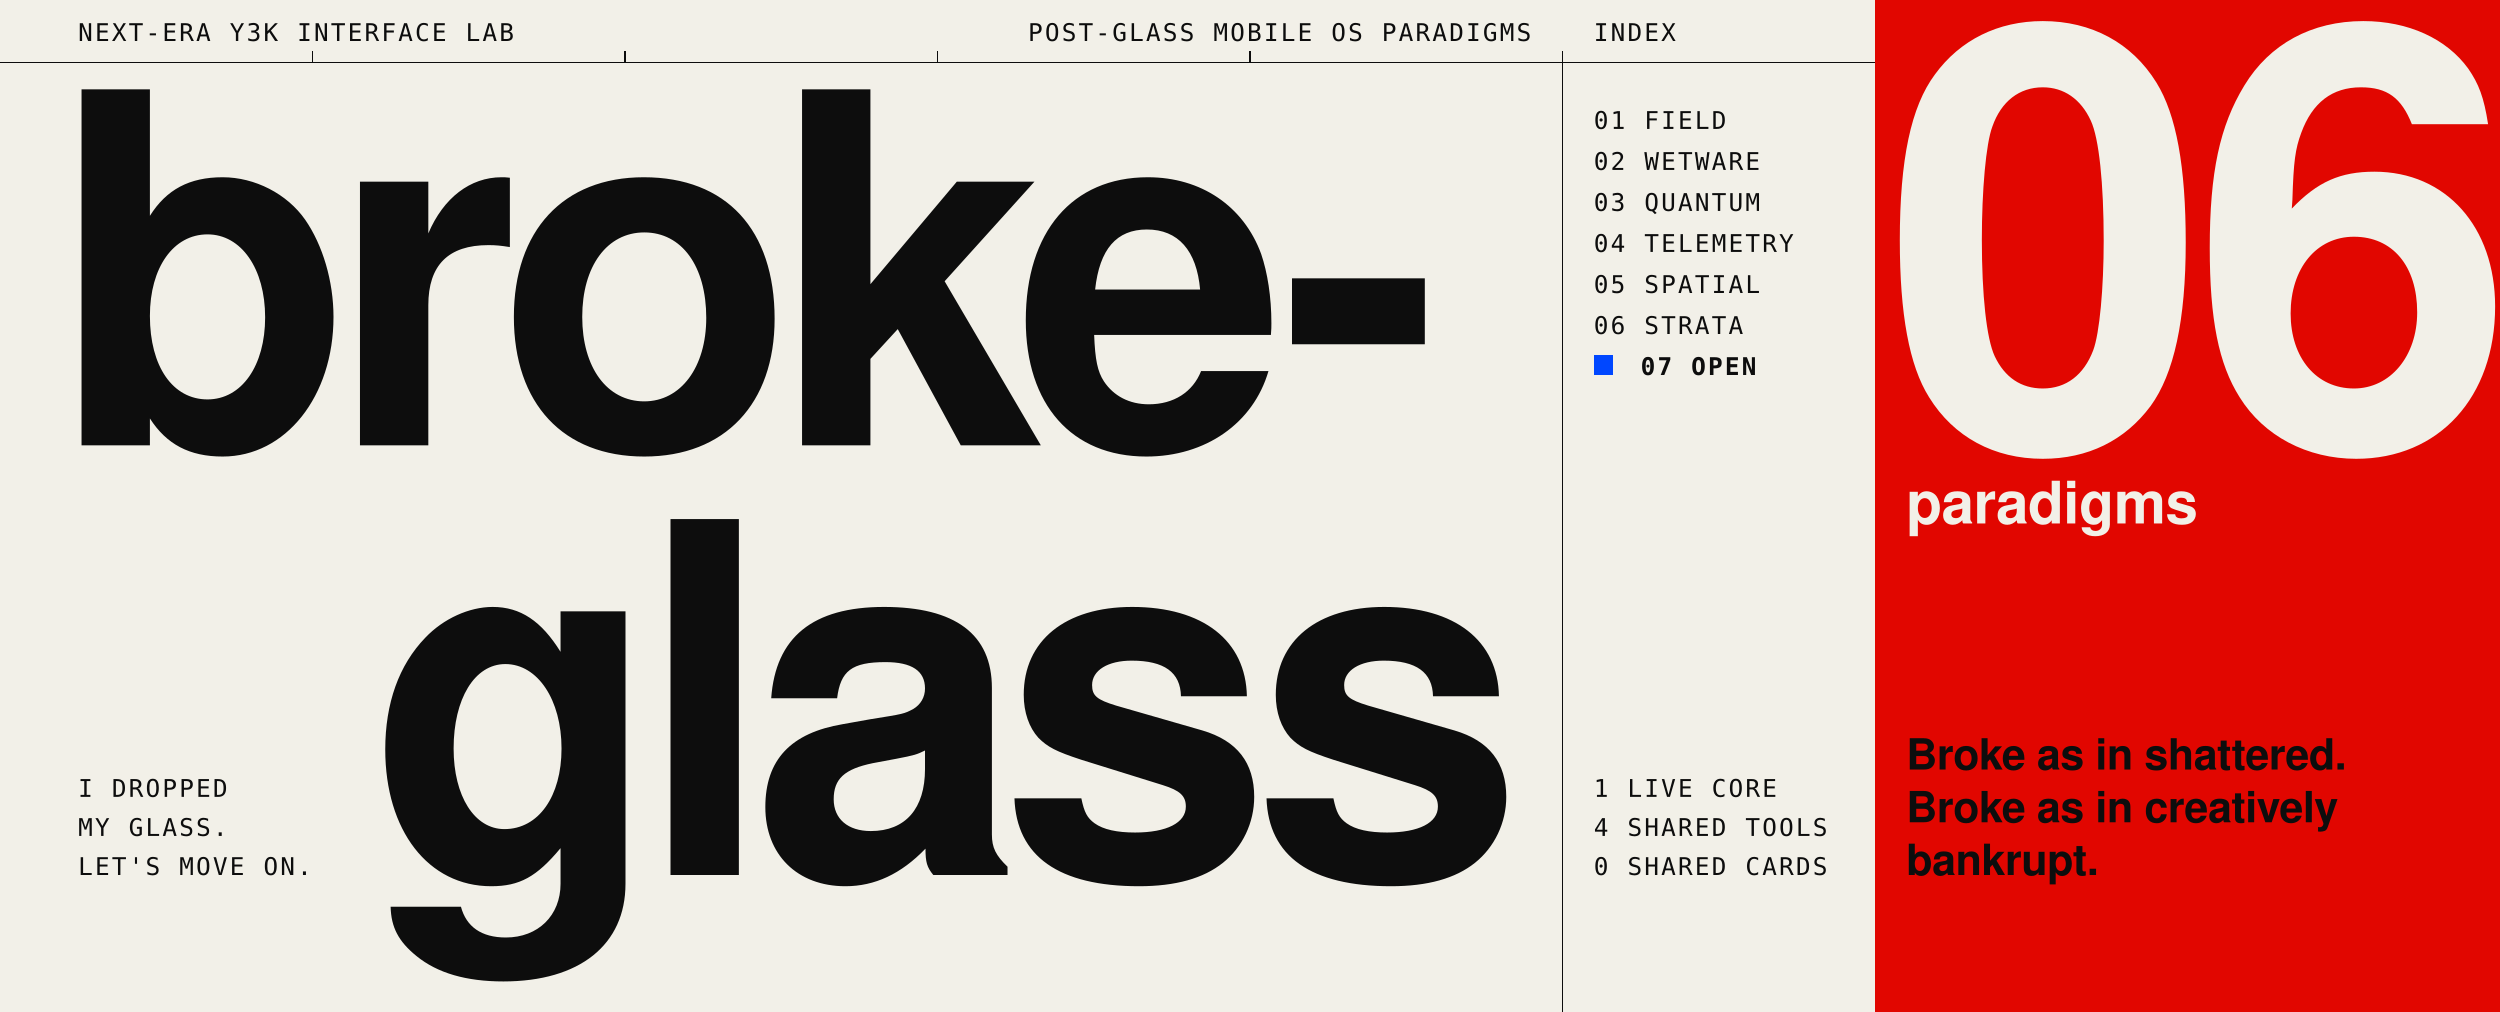
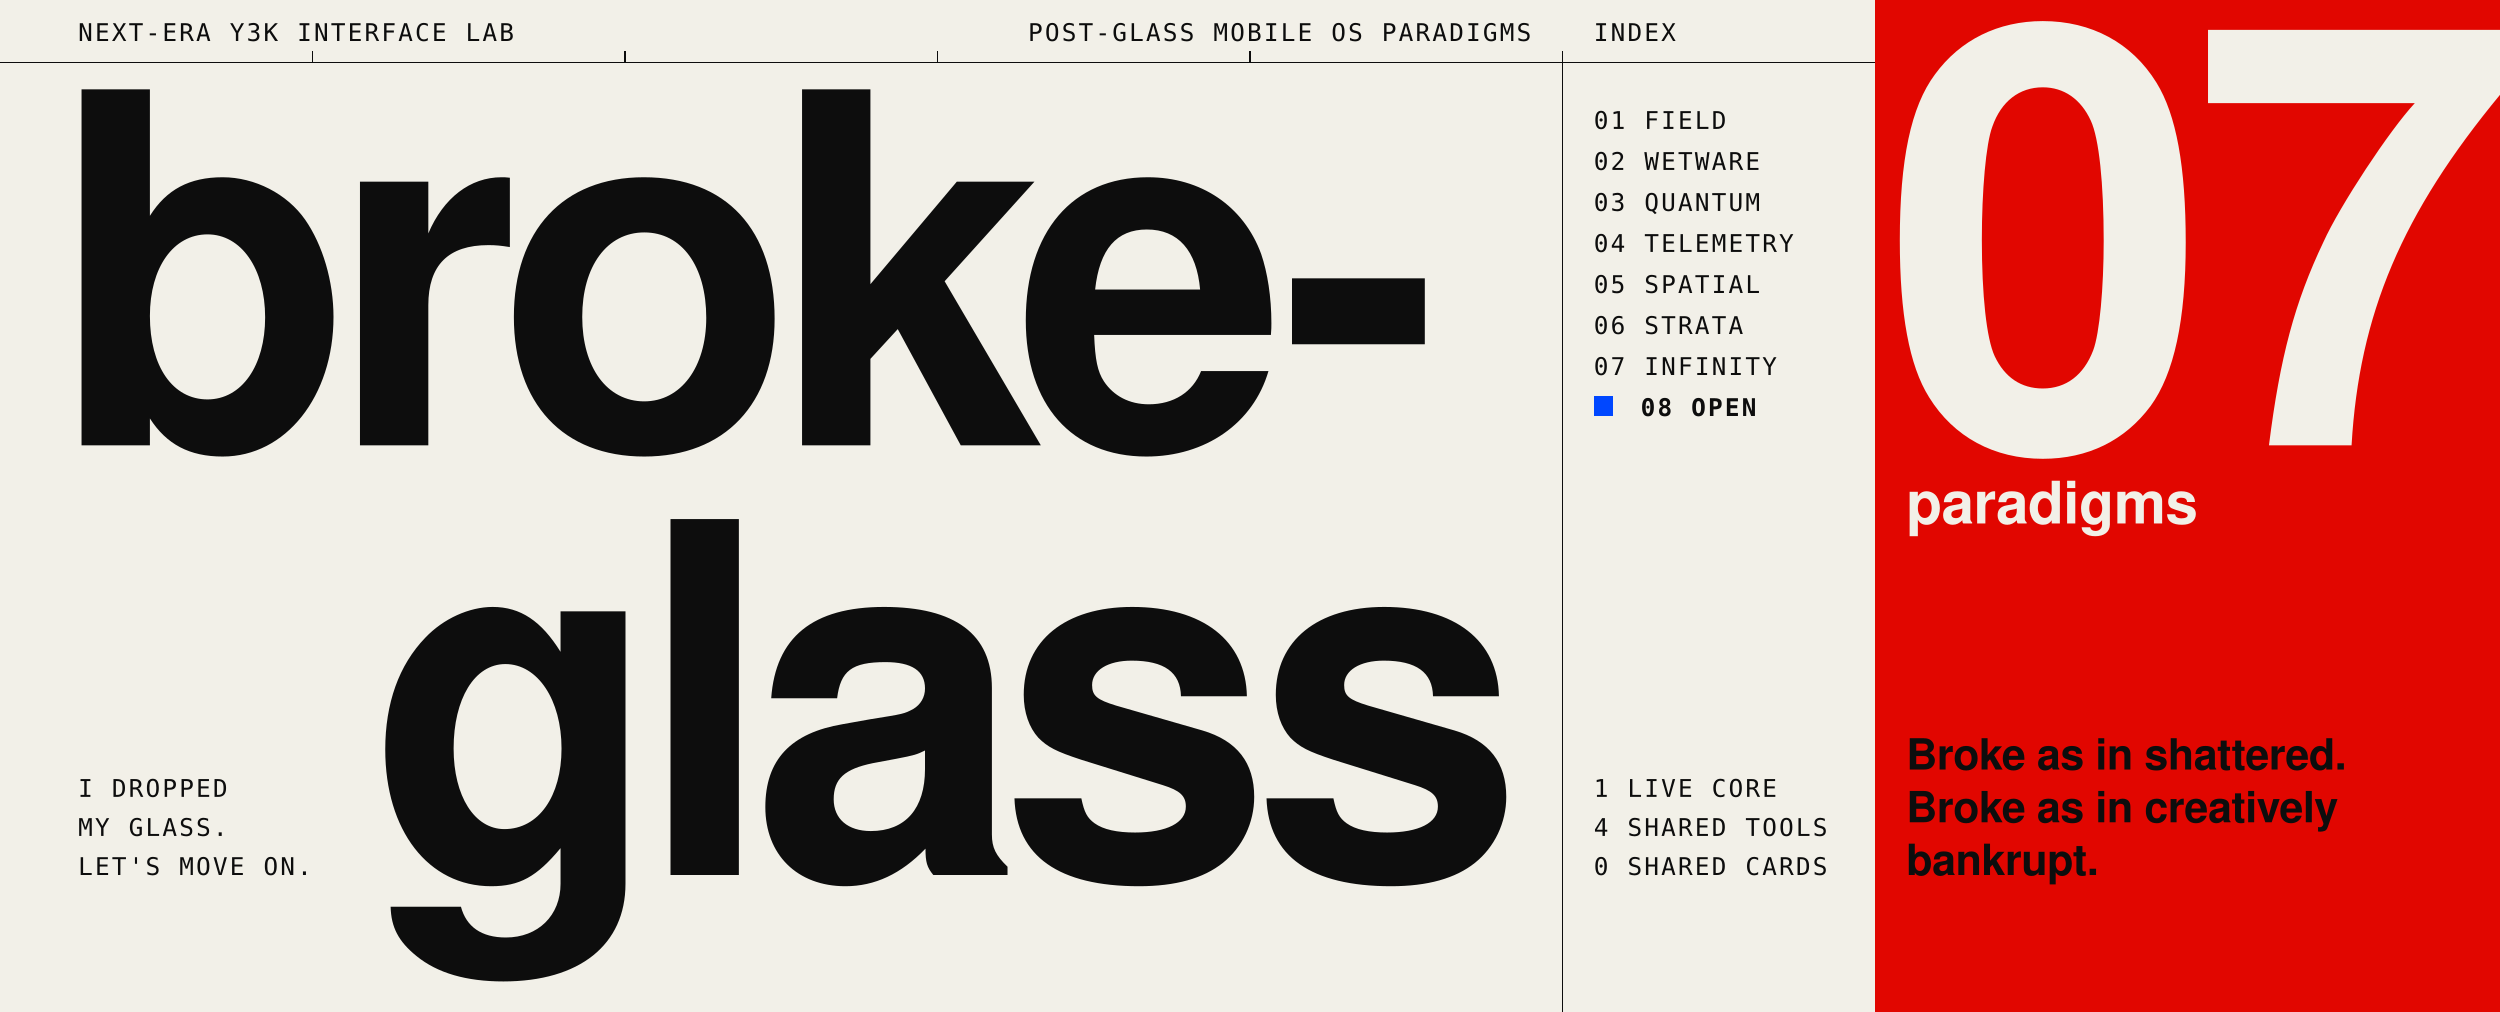
<svg xmlns="http://www.w3.org/2000/svg" width="1280" height="518" viewBox="0 0 1280 518" role="img" aria-labelledby="title description">
  <rect x="0" y="0" width="1280" height="518" fill="#F2F0E8" shape-rendering="crispEdges" />
  <rect x="960" y="0" width="320" height="518" fill="#E10600" shape-rendering="crispEdges" />
  <line x1="0" y1="32" x2="960" y2="32" stroke="#0D0D0D" stroke-width="1" vector-effect="non-scaling-stroke" shape-rendering="crispEdges" />
  <line x1="160" y1="26" x2="160" y2="32" stroke="#0D0D0D" stroke-width="1" vector-effect="non-scaling-stroke" shape-rendering="crispEdges" />
  <line x1="320" y1="26" x2="320" y2="32" stroke="#0D0D0D" stroke-width="1" vector-effect="non-scaling-stroke" shape-rendering="crispEdges" />
  <line x1="480" y1="26" x2="480" y2="32" stroke="#0D0D0D" stroke-width="1" vector-effect="non-scaling-stroke" shape-rendering="crispEdges" />
  <line x1="640" y1="26" x2="640" y2="32" stroke="#0D0D0D" stroke-width="1" vector-effect="non-scaling-stroke" shape-rendering="crispEdges" />
  <line x1="800" y1="26" x2="800" y2="32" stroke="#0D0D0D" stroke-width="1" vector-effect="non-scaling-stroke" shape-rendering="crispEdges" />
  <line x1="800" y1="32" x2="800" y2="518" stroke="#0D0D0D" stroke-width="1" vector-effect="non-scaling-stroke" shape-rendering="crispEdges" />
  <text x="40" y="21" fill="#0D0D0D" font-family="ui-monospace, SFMono-Regular, Menlo, monospace" font-size="12.5" font-weight="500" letter-spacing="1.1">NEXT-ERA Y3K INTERFACE LAB</text>
  <text x="784" y="21" fill="#0D0D0D" font-family="ui-monospace, SFMono-Regular, Menlo, monospace" font-size="12.5" font-weight="500" letter-spacing="1.1" text-anchor="end">POST-GLASS MOBILE OS PARADIGMS</text>
  <text x="816" y="21" fill="#0D0D0D" font-family="ui-monospace, SFMono-Regular, Menlo, monospace" font-size="12.5" font-weight="500" letter-spacing="1.1">INDEX</text>
  <text x="27" y="228" fill="#0D0D0D" font-family="'Helvetica Neue', Helvetica, -apple-system, BlinkMacSystemFont, Arial, sans-serif" font-size="250" font-weight="700" letter-spacing="-11.2" textLength="707.8" lengthAdjust="spacingAndGlyphs">broke-</text>
  <text x="187" y="448" fill="#0D0D0D" font-family="'Helvetica Neue', Helvetica, -apple-system, BlinkMacSystemFont, Arial, sans-serif" font-size="250" font-weight="700" letter-spacing="-11.2" textLength="594.3" lengthAdjust="spacingAndGlyphs">glass</text>
  <text x="40" y="408" fill="#0D0D0D" font-family="ui-monospace, SFMono-Regular, Menlo, monospace" font-size="12.5" font-weight="500" letter-spacing="1.1">I DROPPED</text>
  <text x="40" y="428" fill="#0D0D0D" font-family="ui-monospace, SFMono-Regular, Menlo, monospace" font-size="12.5" font-weight="500" letter-spacing="1.1">MY GLASS.</text>
  <text x="40" y="448" fill="#0D0D0D" font-family="ui-monospace, SFMono-Regular, Menlo, monospace" font-size="12.5" font-weight="500" letter-spacing="1.1">LET'S MOVE ON.</text>
  <text x="816" y="66" fill="#0D0D0D" font-family="ui-monospace, SFMono-Regular, Menlo, monospace" font-size="12.5" font-weight="500" letter-spacing="1.1">01  FIELD</text>
  <text x="816" y="87" fill="#0D0D0D" font-family="ui-monospace, SFMono-Regular, Menlo, monospace" font-size="12.5" font-weight="500" letter-spacing="1.1">02  WETWARE</text>
  <text x="816" y="108" fill="#0D0D0D" font-family="ui-monospace, SFMono-Regular, Menlo, monospace" font-size="12.5" font-weight="500" letter-spacing="1.1">03  QUANTUM</text>
  <text x="816" y="129" fill="#0D0D0D" font-family="ui-monospace, SFMono-Regular, Menlo, monospace" font-size="12.5" font-weight="500" letter-spacing="1.1">04  TELEMETRY</text>
  <text x="816" y="150" fill="#0D0D0D" font-family="ui-monospace, SFMono-Regular, Menlo, monospace" font-size="12.5" font-weight="500" letter-spacing="1.1">05  SPATIAL</text>
  <text x="816" y="171" fill="#0D0D0D" font-family="ui-monospace, SFMono-Regular, Menlo, monospace" font-size="12.5" font-weight="500" letter-spacing="1.1">06  STRATA</text>
-   <rect x="816" y="182" width="10" height="10" fill="#0047FF" shape-rendering="crispEdges" />
-   <text x="840" y="192" fill="#0D0D0D" font-family="ui-monospace, SFMono-Regular, Menlo, monospace" font-size="12.5" font-weight="700" letter-spacing="1.1">07  OPEN</text>
+   <text x="816" y="192" fill="#0D0D0D" font-family="ui-monospace, SFMono-Regular, Menlo, monospace" font-size="12.5" font-weight="500" letter-spacing="1.1">07  INFINITY</text>
+   <rect x="816" y="203" width="10" height="10" fill="#0047FF" shape-rendering="crispEdges" />
+   <text x="840" y="213" fill="#0D0D0D" font-family="ui-monospace, SFMono-Regular, Menlo, monospace" font-size="12.5" font-weight="700" letter-spacing="1.1">08  OPEN</text>
  <text x="816" y="408" fill="#0D0D0D" font-family="ui-monospace, SFMono-Regular, Menlo, monospace" font-size="12.5" font-weight="500" letter-spacing="1.1">1 LIVE CORE</text>
  <text x="816" y="428" fill="#0D0D0D" font-family="ui-monospace, SFMono-Regular, Menlo, monospace" font-size="12.5" font-weight="500" letter-spacing="1.1">4 SHARED TOOLS</text>
  <text x="816" y="448" fill="#0D0D0D" font-family="ui-monospace, SFMono-Regular, Menlo, monospace" font-size="12.5" font-weight="500" letter-spacing="1.1">0 SHARED CARDS</text>
-   <text x="964" y="228" fill="#F2F0E8" font-family="'Helvetica Neue', Helvetica, -apple-system, BlinkMacSystemFont, Arial, sans-serif" font-size="300" font-weight="700" letter-spacing="-9" textLength="324.6" lengthAdjust="spacingAndGlyphs">06</text>
+   <text x="964" y="228" fill="#F2F0E8" font-family="'Helvetica Neue', Helvetica, -apple-system, BlinkMacSystemFont, Arial, sans-serif" font-size="300" font-weight="700" letter-spacing="-9" textLength="324.6" lengthAdjust="spacingAndGlyphs">07</text>
  <text x="976" y="268" fill="#F2F0E8" font-family="'Helvetica Neue', Helvetica, -apple-system, BlinkMacSystemFont, Arial, sans-serif" font-size="30" font-weight="700" letter-spacing="-0.3">paradigms</text>
  <text x="976" y="394" fill="#0D0D0D" font-family="'Helvetica Neue', Helvetica, -apple-system, BlinkMacSystemFont, Arial, sans-serif" font-size="22" font-weight="700" letter-spacing="-0.2">Broke as in shattered.</text>
  <text x="976" y="421" fill="#0D0D0D" font-family="'Helvetica Neue', Helvetica, -apple-system, BlinkMacSystemFont, Arial, sans-serif" font-size="22" font-weight="700" letter-spacing="-0.2">Broke as in creatively</text>
  <text x="976" y="448" fill="#0D0D0D" font-family="'Helvetica Neue', Helvetica, -apple-system, BlinkMacSystemFont, Arial, sans-serif" font-size="22" font-weight="700" letter-spacing="-0.2">bankrupt.</text>
</svg>
